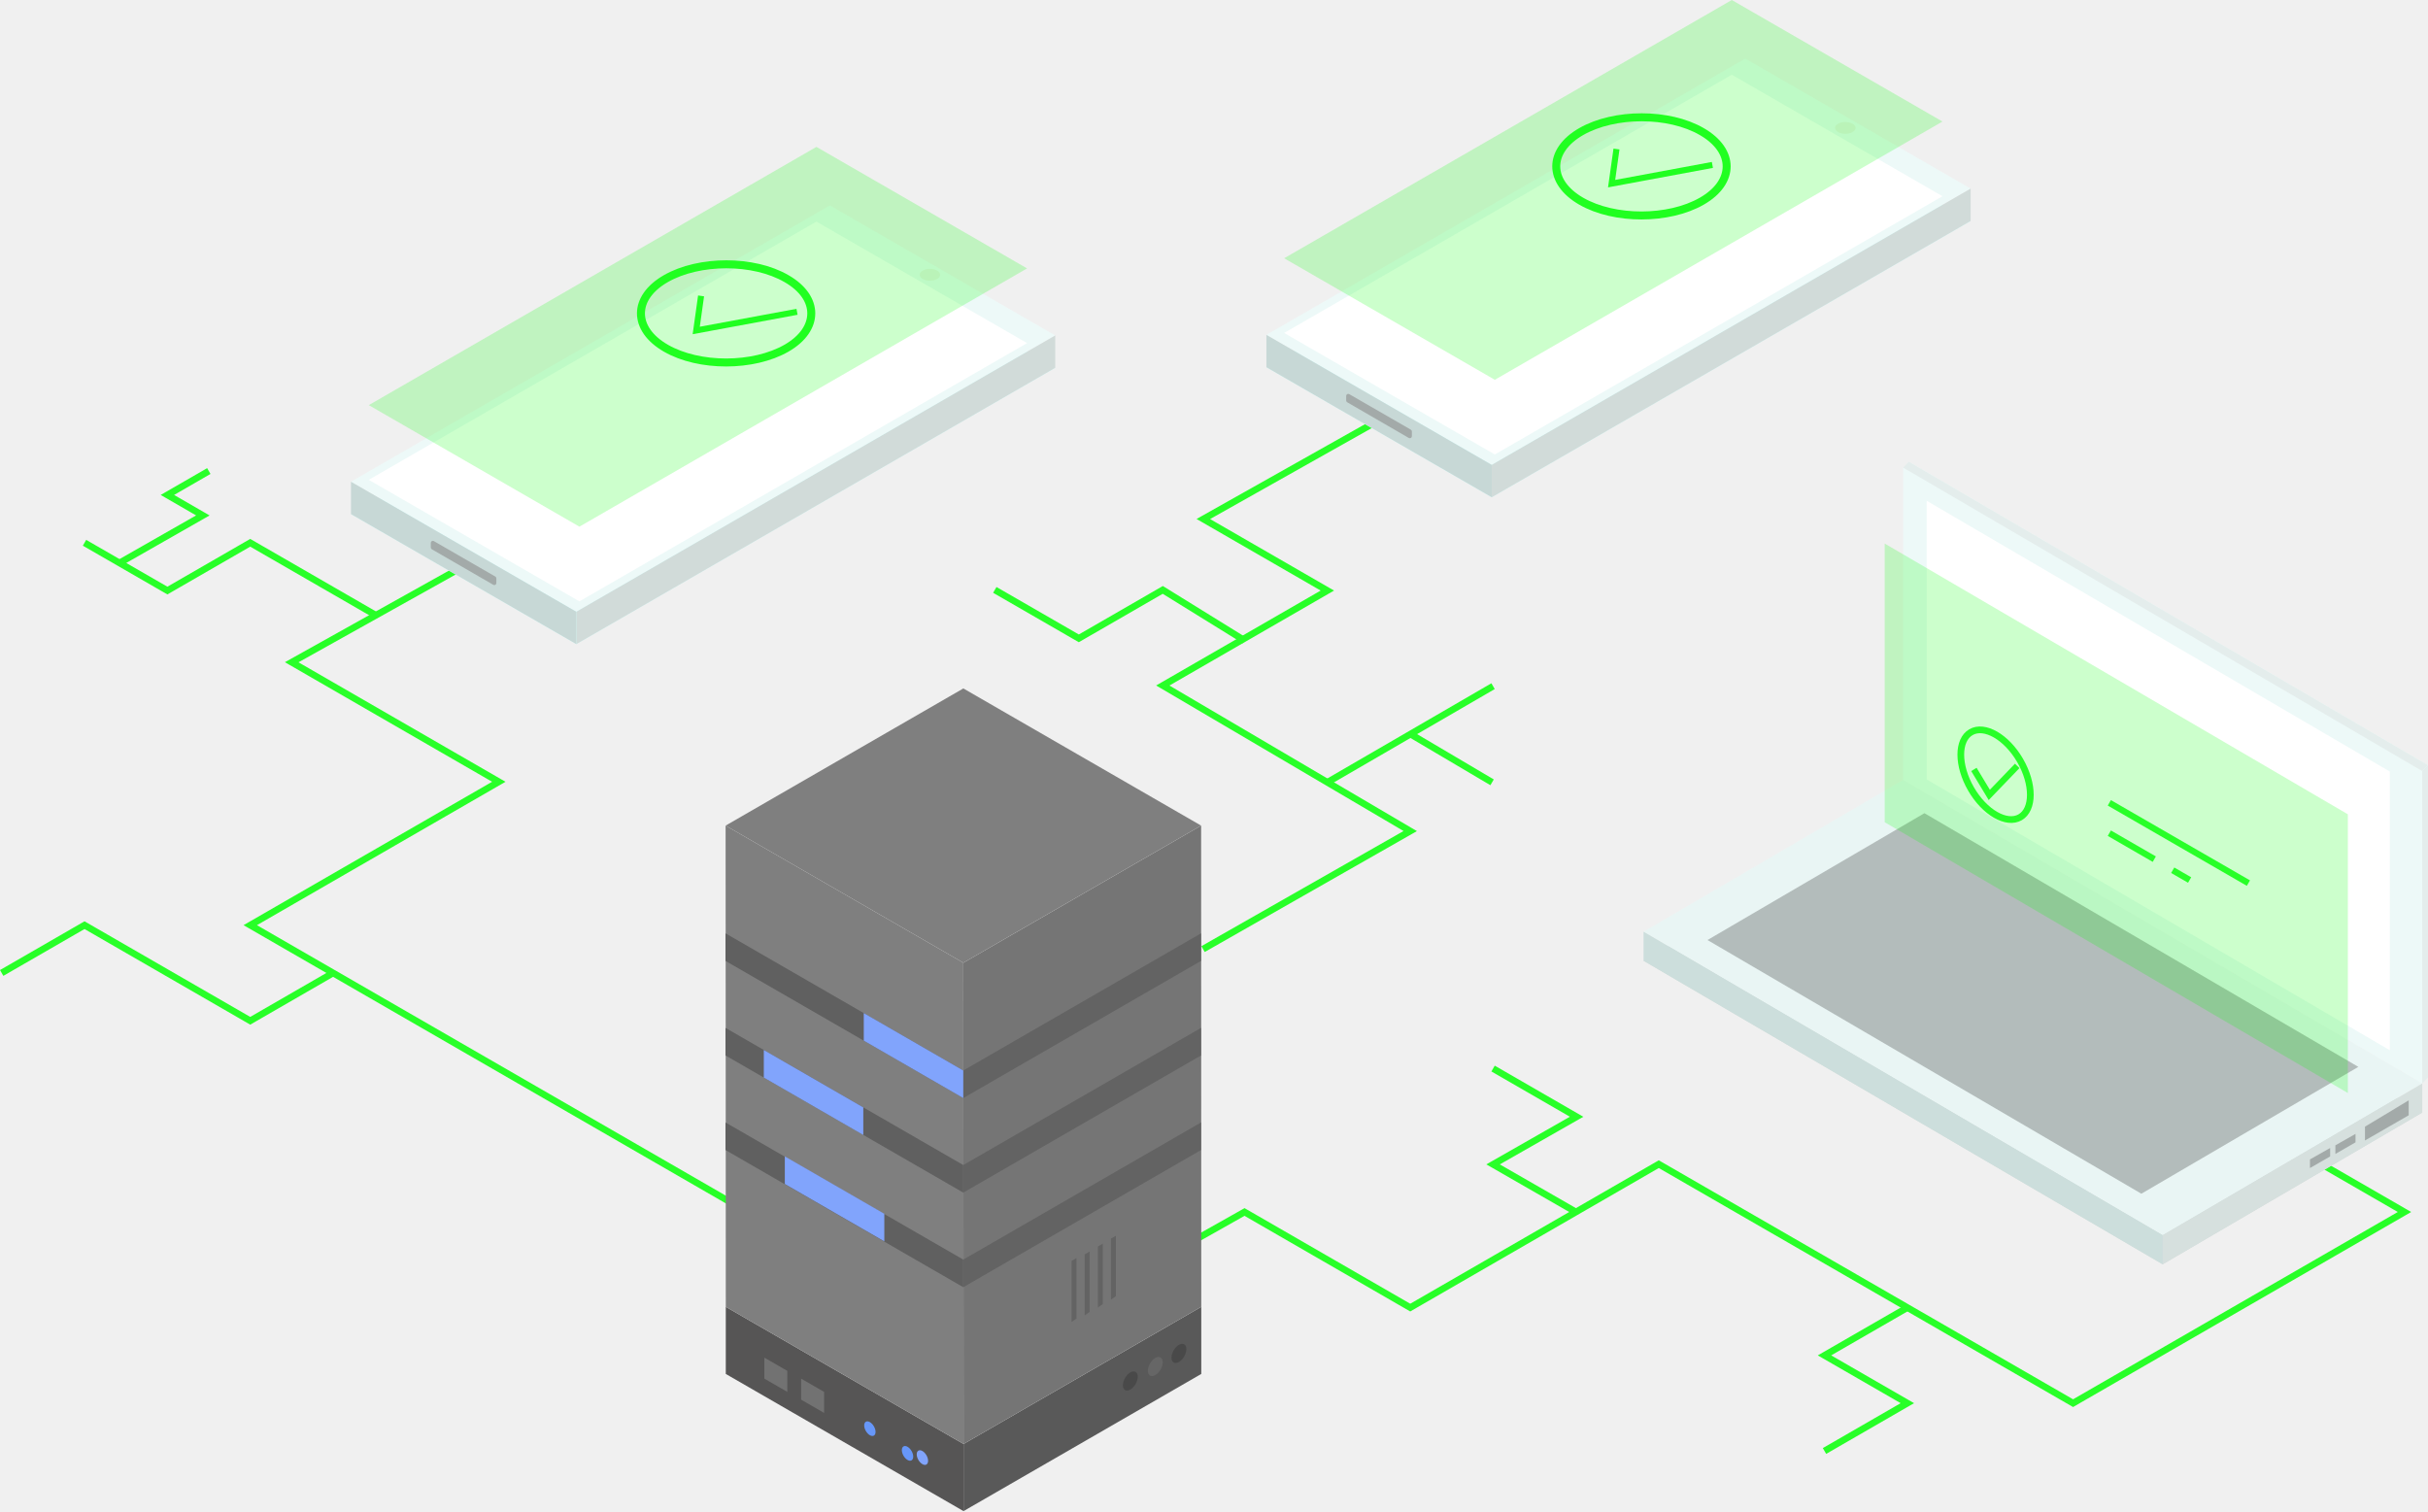
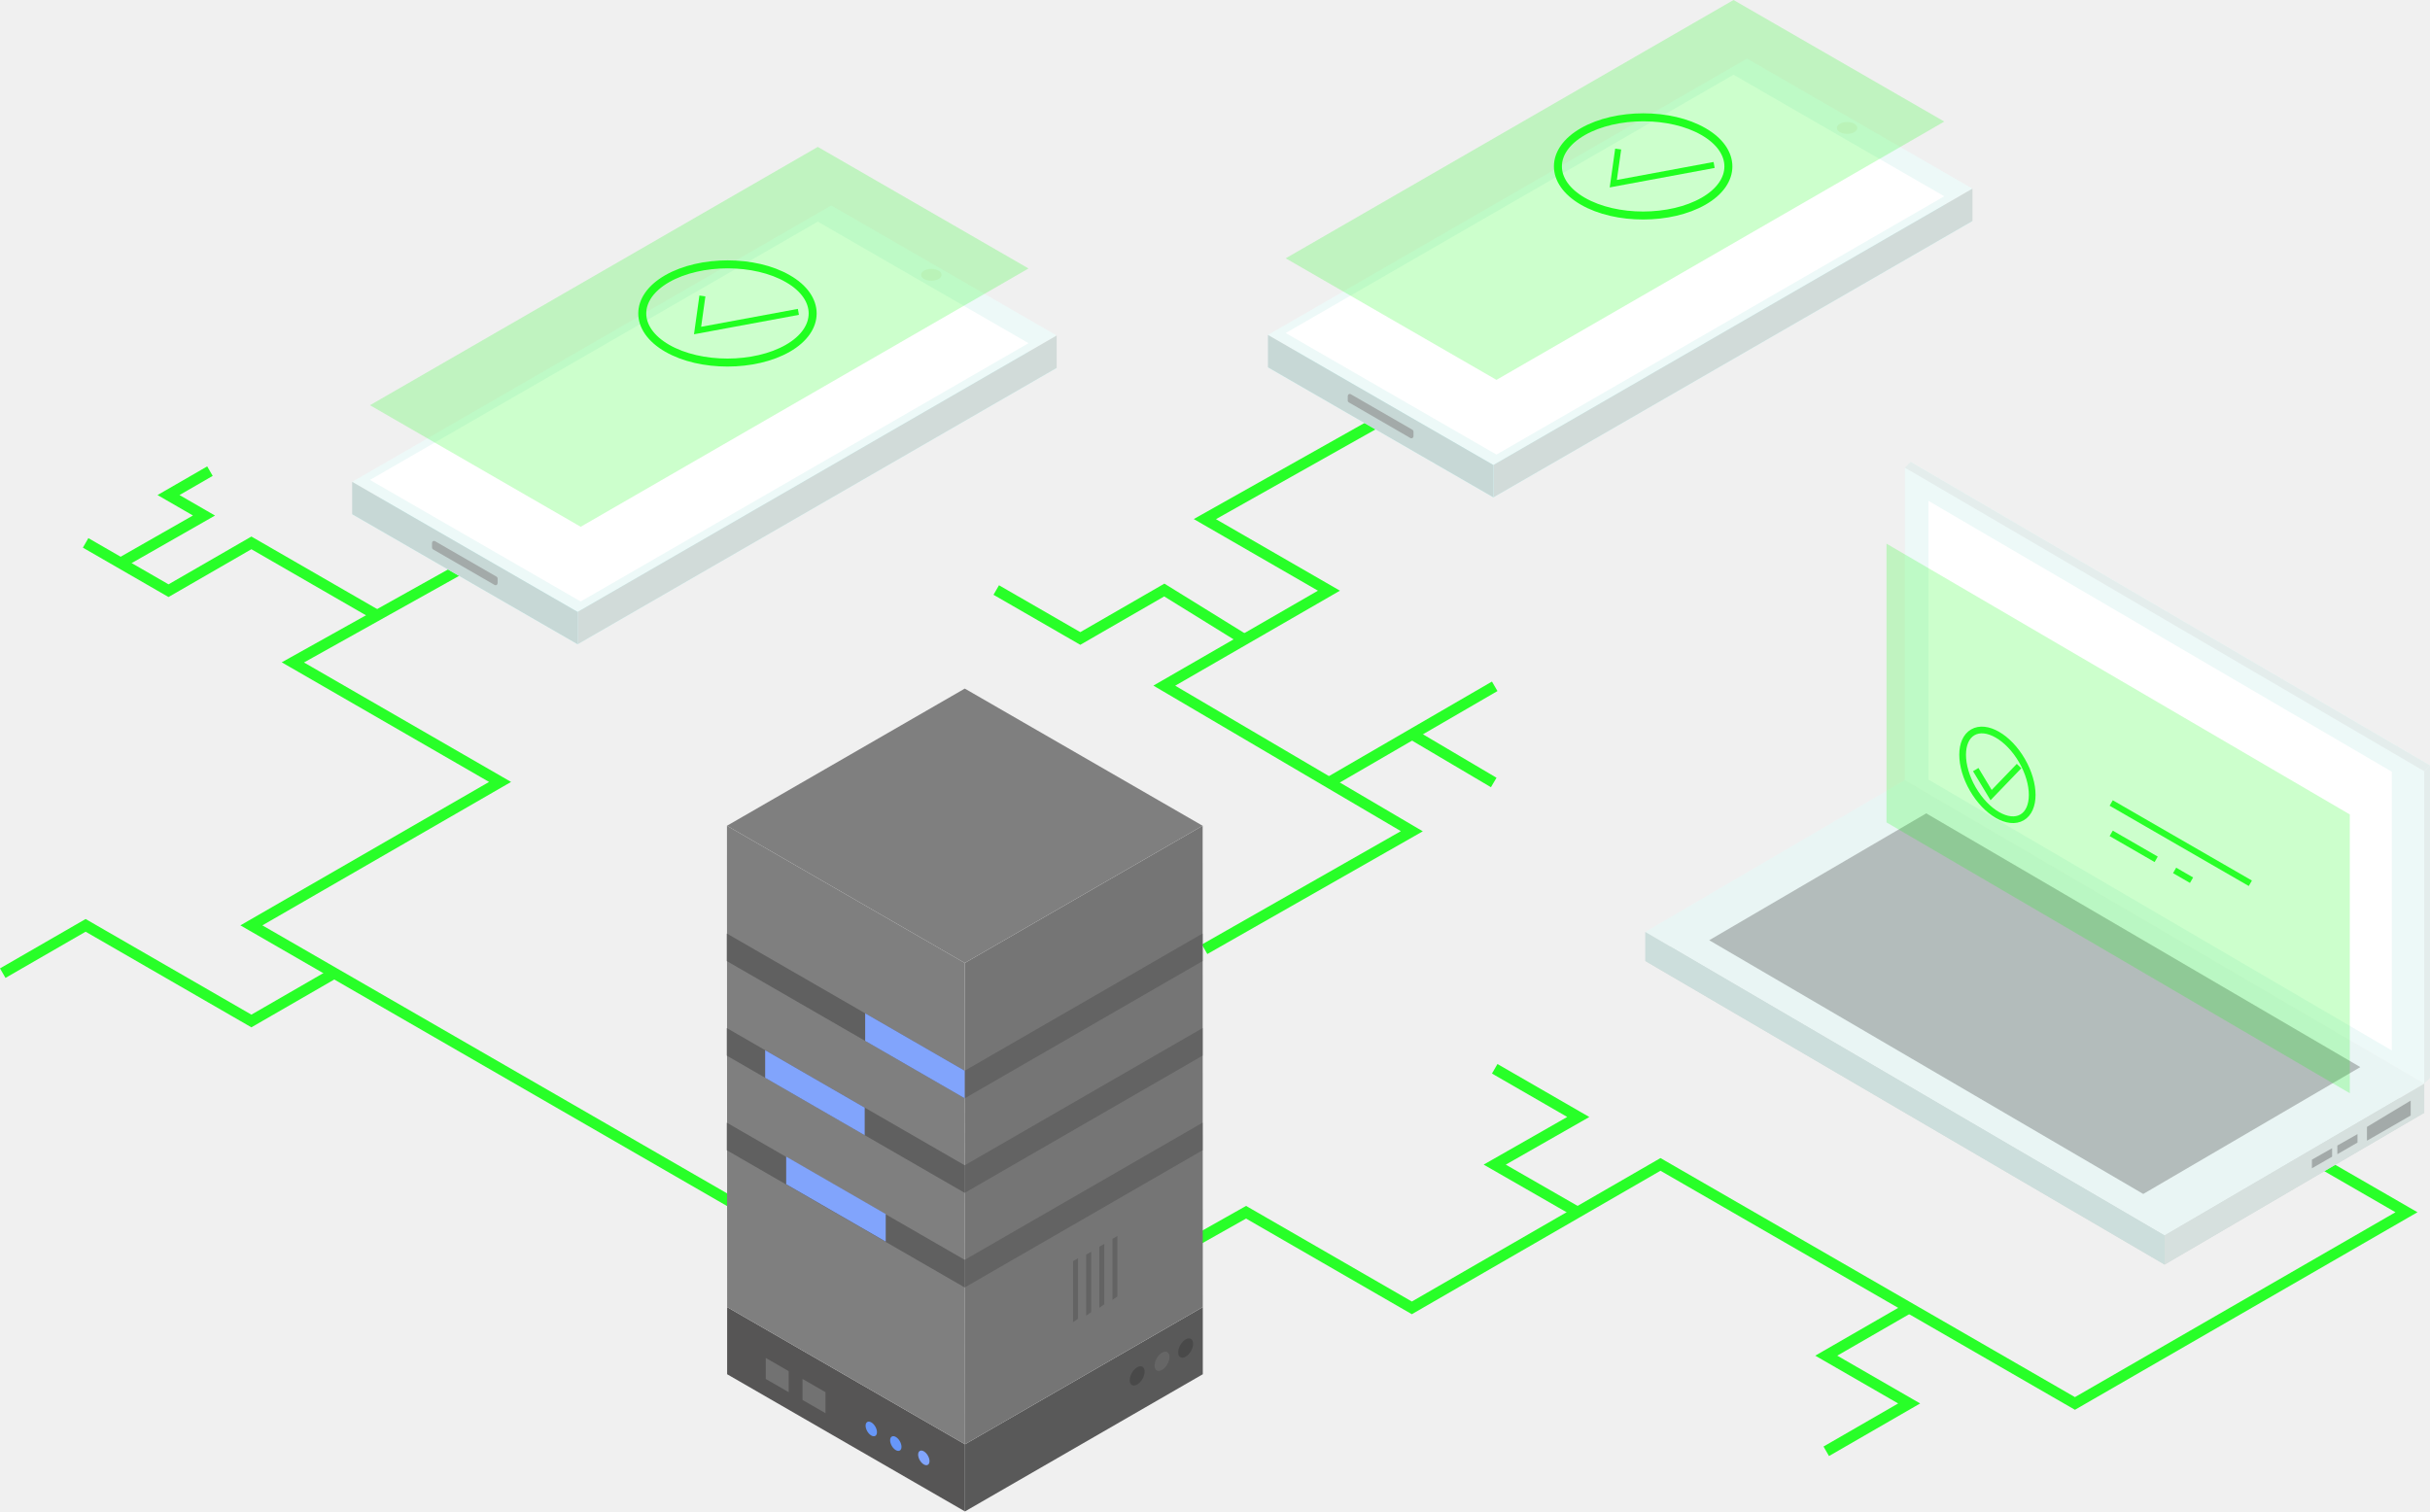
- <svg xmlns="http://www.w3.org/2000/svg" id="a2d69f09-f499-4a4a-a363-6e8c1973bf54" data-name="Warstwa 1" viewBox="0 0 663.01 412.68">
-   <g id="f367de30-5cc1-4f75-a54f-ac55feb42407" data-name="paths">
-     <polyline points="634.29 318.12 656.59 330.99 566.09 383.2 452.96 317.93 385.09 357.1 339.84 330.99 317.52 343.57" fill="none" stroke="#28ff28" stroke-miterlimit="10" stroke-width="1.83" />
-     <polyline points="375.05 115.59 328.59 141.74 362.46 161.28 317.52 187.21 385.09 226.96 328.52 259.19" fill="none" stroke="#28ff28" stroke-miterlimit="10" stroke-width="1.83" />
-     <polyline points="124.9 155.59 79.65 180.86 136.21 213.5 68.33 252.66 200.7 329.03" fill="none" stroke="#28ff28" stroke-miterlimit="10" stroke-width="1.83" />
-     <polyline points="90.96 265.71 68.33 278.77 23.08 252.66 0.46 265.71" fill="none" stroke="#28ff28" stroke-miterlimit="10" stroke-width="1.83" />
-     <polyline points="430.34 330.99 407.71 317.99 430.52 304.98 407.71 291.82" fill="none" stroke="#28ff28" stroke-miterlimit="10" stroke-width="1.83" />
-     <line x1="362.46" y1="213.65" x2="407.71" y2="187.39" fill="none" stroke="#28ff28" stroke-miterlimit="10" stroke-width="1.83" />
-     <line x1="407.44" y1="213.65" x2="385.22" y2="200.52" fill="none" stroke="#28ff28" stroke-miterlimit="10" stroke-width="1.83" />
-     <polyline points="102.64 168.02 68.33 148.23 45.71 161.28 23.08 148.23" fill="none" stroke="#28ff28" stroke-miterlimit="10" stroke-width="1.83" />
-     <polyline points="32.63 153.74 55.39 140.76 45.71 135.17 57.02 128.64" fill="none" stroke="#28ff28" stroke-miterlimit="10" stroke-width="1.83" />
-     <polyline points="339.84 174.91 317.52 161.1 294.59 174.33 271.65 161.1" fill="none" stroke="#28ff28" stroke-miterlimit="10" stroke-width="1.83" />
-     <polyline points="520.84 357.1 498.21 370.15 520.84 383.2 498.21 396.26" fill="none" stroke="#28ff28" stroke-miterlimit="10" stroke-width="1.83" />
+ <svg xmlns="http://www.w3.org/2000/svg" id="eab213a0-f97d-4760-8850-813df00cddef" data-name="a2d69f09-f499-4a4a-a363-6e8c1973bf54" viewBox="0 0 663.3 412.68">
+   <g id="e3f8a3be-4381-44f9-867f-35a4580e3353" data-name="f367de30-5cc1-4f75-a54f-ac55feb42407">
+     <polyline points="634.58 318.12 656.88 330.99 566.38 383.2 453.25 317.93 385.38 357.1 340.13 330.99 317.81 343.57" fill="none" stroke="#28ff28" stroke-miterlimit="10" stroke-width="3" />
+     <polyline points="375.34 115.59 328.88 141.74 362.75 161.28 317.81 187.21 385.38 226.96 328.81 259.19" fill="none" stroke="#28ff28" stroke-miterlimit="10" stroke-width="3" />
+     <polyline points="125.19 155.59 79.94 180.86 136.5 213.5 68.62 252.66 200.99 329.03" fill="none" stroke="#28ff28" stroke-miterlimit="10" stroke-width="3" />
+     <polyline points="91.25 265.71 68.62 278.77 23.37 252.66 0.75 265.71" fill="none" stroke="#28ff28" stroke-miterlimit="10" stroke-width="3" />
+     <polyline points="430.63 330.99 408 317.99 430.81 304.98 408 291.82" fill="none" stroke="#28ff28" stroke-miterlimit="10" stroke-width="3" />
+     <line x1="362.75" y1="213.65" x2="408" y2="187.39" fill="none" stroke="#28ff28" stroke-miterlimit="10" stroke-width="3" />
+     <line x1="407.73" y1="213.65" x2="385.51" y2="200.52" fill="none" stroke="#28ff28" stroke-miterlimit="10" stroke-width="3" />
+     <polyline points="102.93 168.02 68.62 148.23 46 161.28 23.37 148.23" fill="none" stroke="#28ff28" stroke-miterlimit="10" stroke-width="3" />
+     <polyline points="32.92 153.74 55.68 140.76 46 135.17 57.31 128.64" fill="none" stroke="#28ff28" stroke-miterlimit="10" stroke-width="3" />
+     <polyline points="340.13 174.91 317.81 161.1 294.88 174.33 271.94 161.1" fill="none" stroke="#28ff28" stroke-miterlimit="10" stroke-width="3" />
+     <polyline points="521.13 357.1 498.5 370.15 521.13 383.2 498.5 396.26" fill="none" stroke="#28ff28" stroke-miterlimit="10" stroke-width="3" />
  </g>
-   <g id="a188fbf2-bb60-4648-b755-078e5670c0ff" data-name="phone">
-     <polygon points="95.84 140.4 157.38 175.91 288.15 100.45 226.61 64.95 95.84 140.4" fill="#d1fffd" />
-     <polygon points="95.84 131.56 157.38 167.07 288.15 91.61 226.61 56.11 95.84 131.56" fill="#edf9f8" />
-     <polygon points="95.84 131.56 95.84 140.4 157.38 175.91 157.38 167.07 95.84 131.56" fill="#c7d8d6" />
-     <polygon points="157.38 167.07 288.15 91.61 288.15 100.45 157.38 175.91 157.38 167.07" fill="#d1dbd9" />
-     <polygon points="100.7 131.04 158.22 164.23 280.46 93.7 222.94 60.51 100.7 131.04" fill="#fff" />
-     <path d="M669.93,331.13v1.3a.55.55,0,0,0,.27.48L687,342.62a.55.55,0,0,0,.83-.47v-1.3a.56.56,0,0,0-.28-.48l-16.83-9.71A.55.55,0,0,0,669.93,331.13Z" transform="translate(-552.29 -182.91)" fill="#a3aaa9" />
-     <ellipse cx="253.93" cy="75.04" rx="2.8" ry="1.62" fill="#e9f0e6" />
-     <path d="M767.05,259c-9-5.22-23.86-5.2-32.93,0s-9.08,13.77,0,19,23.9,5.18,32.93,0S776.09,264.17,767.05,259Z" transform="translate(-552.29 -182.91)" fill="none" stroke="#28ff28" stroke-miterlimit="10" stroke-width="2.18" />
-     <polyline points="191.44 80.81 190.12 90.25 217.64 85.15" fill="none" stroke="#28ff28" stroke-miterlimit="10" stroke-width="1.65" />
-     <polygon points="100.7 110.64 158.22 143.83 280.46 73.3 222.94 40.11 100.7 110.64" fill="lime" opacity="0.2" />
+   <g id="bf0cf26a-4208-4faf-a7cd-c7201e95d123" data-name="a188fbf2-bb60-4648-b755-078e5670c0ff">
+     <polygon points="96.13 140.4 157.67 175.91 288.44 100.45 226.9 64.95 96.13 140.4" fill="#d1fffd" />
+     <polygon points="96.13 131.56 157.67 167.07 288.44 91.61 226.9 56.11 96.13 131.56" fill="#edf9f8" />
+     <polygon points="96.13 131.56 96.13 140.4 157.67 175.91 157.67 167.07 96.13 131.56" fill="#c7d8d6" />
+     <polygon points="157.67 167.07 288.44 91.61 288.44 100.45 157.67 175.91 157.67 167.07" fill="#d1dbd9" />
+     <polygon points="100.99 131.04 158.51 164.23 280.75 93.7 223.23 60.51 100.99 131.04" fill="#fff" />
+     <path d="M117.64,148.22v1.3a.55.55,0,0,0,.27.48l16.8,9.71a.55.55,0,0,0,.75-.19.57.57,0,0,0,.08-.28v-1.3a.56.56,0,0,0-.28-.48l-16.83-9.71a.56.56,0,0,0-.74.25A.59.59,0,0,0,117.64,148.22Z" transform="translate(0.29)" fill="#a3aaa9" />
+     <ellipse cx="254.22" cy="75.04" rx="2.8" ry="1.62" fill="#e9f0e6" />
+     <path d="M214.76,76.09c-9-5.22-23.86-5.2-32.93,0s-9.08,13.77,0,19,23.9,5.18,32.93,0S223.8,81.26,214.76,76.09Z" transform="translate(0.29)" fill="none" stroke="#28ff28" stroke-miterlimit="10" stroke-width="2.18" />
+     <polyline points="191.73 80.81 190.41 90.25 217.93 85.15" fill="none" stroke="#28ff28" stroke-miterlimit="10" stroke-width="1.65" />
+     <polygon points="100.99 110.64 158.51 143.83 280.75 73.3 223.23 40.11 100.99 110.64" fill="lime" opacity="0.2" style="isolation:isolate" />
  </g>
-   <g id="b270eb0d-d944-4256-bbca-59ac7dae5223" data-name="laptop">
-     <polygon points="448.8 262.38 590.56 345.28 661.45 303.83 519.68 220.94 448.8 262.38" fill="#d1dbd9" />
-     <polygon points="448.8 254.45 590.56 337.34 661.45 295.89 519.68 213 448.8 254.45" fill="#e9f5f4" />
-     <polygon points="448.8 254.45 448.8 262.38 590.56 345.28 590.56 337.34 448.8 254.45" fill="#ccdedc" />
-     <polygon points="661.45 303.83 661.45 295.89 590.56 337.34 590.56 345.28 661.45 303.83" fill="#d6e0de" />
-     <polygon points="521.25 126.1 521.25 211.41 663.01 294.31 663.01 208.99 521.25 126.1" fill="#edf9f8" />
-     <polygon points="519.68 127.69 519.68 213 661.45 295.89 661.45 210.58 519.68 127.69" fill="#edf9f8" />
-     <polygon points="526.12 136.76 526.12 212.87 652.59 286.82 652.59 210.71 526.12 136.76" fill="#fff" />
-     <polygon points="661.45 295.89 663.01 294.31 663.01 208.99 661.45 210.58 661.45 295.89" fill="#e4edec" />
-     <polygon points="521.25 126.1 519.68 127.69 661.45 210.58 663.01 208.99 521.25 126.1" fill="#e4edec" />
-     <polygon points="466.26 256.72 584.74 326 643.99 291.36 525.5 222.08 466.26 256.72" fill="#b3bcbb" />
-     <polygon points="514.65 148.44 514.65 224.55 641.12 298.5 641.12 222.38 514.65 148.44" fill="lime" opacity="0.2" />
-     <ellipse cx="1097.21" cy="394.43" rx="7.75" ry="13.42" transform="translate(-602.39 419.19) rotate(-30.03)" fill="none" stroke="#28ff28" stroke-miterlimit="10" stroke-width="1.83" />
-     <polyline points="539.01 210.13 543.21 217.09 550.84 209.16" fill="none" stroke="#28ff28" stroke-miterlimit="10" stroke-width="1.72" />
-     <line x1="575.99" y1="219.25" x2="613.97" y2="241.17" fill="none" stroke="#28ff28" stroke-miterlimit="10" stroke-width="1.72" />
-     <line x1="575.99" y1="227.54" x2="588.27" y2="234.63" fill="none" stroke="#28ff28" stroke-miterlimit="10" stroke-width="1.72" />
-     <line x1="593.3" y1="237.66" x2="597.92" y2="240.33" fill="none" stroke="#28ff28" stroke-miterlimit="10" stroke-width="1.72" />
-     <polygon points="645.8 311.46 657.74 304.58 657.74 300.5 645.8 307.69 645.8 311.46" fill="#a3aaa9" />
-     <polygon points="637.72 315.14 643.22 311.97 643.22 309.66 637.72 312.78 637.72 315.14" fill="#a3aaa9" />
-     <polygon points="630.78 318.99 636.29 315.82 636.29 313.51 630.78 316.63 630.78 318.99" fill="#a3aaa9" />
+   <g id="f1e30256-c489-43fc-af66-97ca5a758ba8" data-name="b270eb0d-d944-4256-bbca-59ac7dae5223">
+     <polygon points="449.09 262.38 590.85 345.28 661.74 303.83 519.97 220.94 449.09 262.38" fill="#d1dbd9" />
+     <polygon points="449.09 254.45 590.85 337.34 661.74 295.89 519.97 213 449.09 254.45" fill="#e9f5f4" />
+     <polygon points="449.09 254.45 449.09 262.38 590.85 345.28 590.85 337.34 449.09 254.45" fill="#ccdedc" />
+     <polygon points="661.74 303.83 661.74 295.89 590.85 337.34 590.85 345.28 661.74 303.83" fill="#d6e0de" />
+     <polygon points="521.54 126.1 521.54 211.41 663.3 294.31 663.3 208.99 521.54 126.1" fill="#edf9f8" />
+     <polygon points="519.97 127.69 519.97 213 661.74 295.89 661.74 210.58 519.97 127.69" fill="#edf9f8" />
+     <polygon points="526.41 136.76 526.41 212.87 652.88 286.82 652.88 210.71 526.41 136.76" fill="#fff" />
+     <polygon points="661.74 295.89 663.3 294.31 663.3 208.99 661.74 210.58 661.74 295.89" fill="#e4edec" />
+     <polygon points="521.54 126.1 519.97 127.69 661.74 210.58 663.3 208.99 521.54 126.1" fill="#e4edec" />
+     <polygon points="466.55 256.72 585.03 326 644.28 291.36 525.79 222.08 466.55 256.72" fill="#b3bcbb" />
+     <polygon points="514.94 148.44 514.94 224.55 641.41 298.5 641.41 222.38 514.94 148.44" fill="lime" opacity="0.2" style="isolation:isolate" />
+     <ellipse cx="544.93" cy="211.57" rx="7.75" ry="13.42" transform="translate(-32.44 301.11) rotate(-30.03)" fill="none" stroke="#28ff28" stroke-miterlimit="10" stroke-width="1.83" />
+     <polyline points="539.3 210.13 543.5 217.09 551.13 209.16" fill="none" stroke="#28ff28" stroke-miterlimit="10" stroke-width="1.72" />
+     <line x1="576.28" y1="219.25" x2="614.26" y2="241.17" fill="none" stroke="#28ff28" stroke-miterlimit="10" stroke-width="1.72" />
+     <line x1="576.28" y1="227.54" x2="588.56" y2="234.63" fill="none" stroke="#28ff28" stroke-miterlimit="10" stroke-width="1.72" />
+     <line x1="593.59" y1="237.66" x2="598.21" y2="240.33" fill="none" stroke="#28ff28" stroke-miterlimit="10" stroke-width="1.72" />
+     <polygon points="646.09 311.46 658.03 304.58 658.03 300.5 646.09 307.69 646.09 311.46" fill="#a3aaa9" />
+     <polygon points="638.01 315.14 643.51 311.97 643.51 309.66 638.01 312.78 638.01 315.14" fill="#a3aaa9" />
+     <polygon points="631.07 318.99 636.58 315.82 636.58 313.51 631.07 316.63 631.07 318.99" fill="#a3aaa9" />
  </g>
-   <g id="a6ad99e0-154c-40ac-b1ec-0a0991c5d968" data-name="phone">
-     <polygon points="345.81 100.29 407.35 135.8 538.12 60.35 476.58 24.84 345.81 100.29" fill="#d1fffd" />
-     <polygon points="345.81 91.45 407.35 126.96 538.12 51.51 476.58 16 345.81 91.45" fill="#edf9f8" />
-     <polygon points="345.81 91.45 345.81 100.29 407.35 135.8 407.35 126.96 345.81 91.45" fill="#c7d8d6" />
-     <polygon points="407.35 126.96 538.12 51.51 538.12 60.35 407.35 135.8 407.35 126.96" fill="#d1dbd9" />
-     <polygon points="350.66 90.93 408.19 124.12 530.43 53.59 472.9 20.4 350.66 90.93" fill="#fff" />
-     <path d="M919.89,291v1.3a.54.54,0,0,0,.28.47L937,302.52a.56.56,0,0,0,.83-.48v-1.3a.55.55,0,0,0-.27-.48l-16.84-9.71A.55.55,0,0,0,919.89,291Z" transform="translate(-552.29 -182.91)" fill="#a3aaa9" />
-     <ellipse cx="503.9" cy="34.93" rx="2.8" ry="1.62" fill="#e9f0e6" />
-     <path d="M1017,218.85c-9-5.22-23.86-5.2-32.94,0s-9.07,13.77,0,19,23.9,5.18,32.94,0S1026.06,224.06,1017,218.85Z" transform="translate(-552.29 -182.91)" fill="none" stroke="#28ff28" stroke-miterlimit="10" stroke-width="2.18" />
-     <polyline points="441.41 40.7 440.08 50.15 467.6 45.04" fill="none" stroke="#28ff28" stroke-miterlimit="10" stroke-width="1.65" />
-     <polygon points="350.66 70.53 408.19 103.72 530.43 33.19 472.9 0 350.66 70.53" fill="lime" opacity="0.2" />
+   <g id="b33eba47-ffa5-42e1-ba2a-cc5a91f84f8d" data-name="a6ad99e0-154c-40ac-b1ec-0a0991c5d968">
+     <polygon points="346.1 100.29 407.64 135.8 538.41 60.35 476.87 24.84 346.1 100.29" fill="#d1fffd" />
+     <polygon points="346.1 91.45 407.64 126.96 538.41 51.51 476.87 16 346.1 91.45" fill="#edf9f8" />
+     <polygon points="346.1 91.45 346.1 100.29 407.64 135.8 407.64 126.96 346.1 91.45" fill="#c7d8d6" />
+     <polygon points="407.64 126.96 538.41 51.51 538.41 60.35 407.64 135.8 407.64 126.96" fill="#d1dbd9" />
+     <polygon points="350.95 90.93 408.48 124.12 530.72 53.59 473.19 20.4 350.95 90.93" fill="#fff" />
+     <path d="M367.6,108.09v1.3a.53.53,0,0,0,.28.47l16.83,9.75a.56.56,0,0,0,.76-.22.59.59,0,0,0,.07-.26v-1.3a.55.55,0,0,0-.27-.48l-16.84-9.71a.55.55,0,0,0-.75.19A.5.5,0,0,0,367.6,108.09Z" transform="translate(0.29)" fill="#a3aaa9" />
+     <ellipse cx="504.19" cy="34.93" rx="2.8" ry="1.62" fill="#e9f0e6" />
+     <path d="M464.71,35.94c-9-5.22-23.86-5.2-32.94,0s-9.07,13.77,0,19,23.9,5.18,32.94,0S473.77,41.15,464.71,35.94Z" transform="translate(0.29)" fill="none" stroke="#28ff28" stroke-miterlimit="10" stroke-width="2.18" />
+     <polyline points="441.7 40.7 440.37 50.15 467.89 45.04" fill="none" stroke="#28ff28" stroke-miterlimit="10" stroke-width="1.65" />
+     <polygon points="350.95 70.53 408.48 103.72 530.72 33.19 473.19 0 350.95 70.53" fill="lime" opacity="0.2" style="isolation:isolate" />
  </g>
-   <g id="a8e2548d-bd5d-481a-8a7e-fe9a17681776" data-name="server">
-     <polygon points="198.19 356.89 198.19 375.22 263.11 412.68 263.11 394.35 198.19 356.89" fill="#565555" />
-     <polygon points="328.03 375.22 328.03 356.89 263.11 394.35 263.11 412.68 328.03 375.22" fill="#595959" />
-     <polygon points="263.06 262.93 263.11 394.35 198.19 356.89 198.14 225.47 263.06 262.93" fill="#7f7f7f" />
-     <polygon points="328.03 356.89 263.11 394.35 263.06 262.93 327.99 225.47 328.03 356.89" fill="#757575" />
-     <polygon points="198.14 225.47 263.06 188.01 327.99 225.47 263.06 262.93 198.14 225.47" fill="#7f7f7f" />
-     <polygon points="198.11 254.89 198.11 262.42 263.04 299.88 263.04 292.35 198.11 254.89" fill="#606060" />
-     <polygon points="327.96 254.89 327.96 262.42 263.04 299.88 263.04 292.35 327.96 254.89" fill="#636363" />
-     <polygon points="327.96 280.71 327.96 288.24 263.04 325.7 263.04 318.17 327.96 280.71" fill="#636363" />
-     <polygon points="198.11 280.71 198.11 288.24 263.04 325.7 263.04 318.17 198.11 280.71" fill="#606060" />
-     <polygon points="198.11 306.54 198.11 314.07 263.04 351.53 263.04 343.99 198.11 306.54" fill="#606060" />
-     <polygon points="327.96 306.54 327.96 314.07 263.04 351.53 263.04 343.99 327.96 306.54" fill="#636363" />
-     <polygon points="263.04 292.35 263.04 299.88 235.87 284.2 235.87 276.67 263.04 292.35" fill="#81a4fc" />
-     <polygon points="235.74 302.43 235.74 309.96 208.57 294.28 208.57 286.75 235.74 302.43" fill="#81a4fc" />
-     <polygon points="241.48 331.48 241.48 339.01 214.31 323.34 214.31 315.8 241.48 331.48" fill="#81a4fc" />
-     <polygon points="208.73 370.77 208.73 376.51 214.99 380.12 214.99 374.38 208.73 370.77" fill="#727272" />
-     <polygon points="218.77 376.51 218.77 382.25 225.04 385.86 225.04 380.12 218.77 376.51" fill="#727272" />
-     <ellipse cx="804.17" cy="580.93" rx="1.27" ry="2.19" transform="translate(-735.07 297.56) rotate(-30.03)" fill="#81a4fc" />
-     <ellipse cx="797" cy="576.98" rx="1.27" ry="2.19" transform="matrix(0.87, -0.5, 0.5, 0.87, -734.06, 293.44)" fill="#6797f9" />
-     <ellipse cx="789.83" cy="573.04" rx="1.27" ry="2.19" transform="translate(-733.05 289.32) rotate(-30.03)" fill="#6797f9" />
-     <ellipse cx="874.23" cy="552.55" rx="2.87" ry="1.66" transform="translate(-593.96 849.96) rotate(-59.97)" fill="#494949" />
-     <ellipse cx="867.78" cy="556.13" rx="2.87" ry="1.66" transform="translate(-600.29 846.17) rotate(-59.97)" fill="#666" />
-     <ellipse cx="860.96" cy="560.08" rx="2.87" ry="1.66" transform="translate(-607.11 842.24) rotate(-59.97)" fill="#494949" />
-     <polygon points="292.61 344.35 292.61 361.02 293.96 360.07 293.96 343.57 292.61 344.35" fill="#636363" />
-     <polygon points="296.2 342.56 296.2 359.23 297.55 358.28 297.55 341.78 296.2 342.56" fill="#636363" />
-     <polygon points="299.79 340.41 299.79 357.08 301.14 356.13 301.14 339.63 299.79 340.41" fill="#636363" />
-     <polygon points="303.37 338.25 303.37 354.92 304.72 353.98 304.72 337.48 303.37 338.25" fill="#636363" />
+   <g id="aa26a765-8645-4d94-ae09-a3173380c8eb" data-name="a8e2548d-bd5d-481a-8a7e-fe9a17681776">
+     <polygon points="198.48 356.89 198.48 375.22 263.4 412.68 263.4 394.35 198.48 356.89" fill="#565555" />
+     <polygon points="328.32 375.22 328.32 356.89 263.4 394.35 263.4 412.68 328.32 375.22" fill="#595959" />
+     <polygon points="263.35 262.93 263.4 394.35 198.48 356.89 198.43 225.47 263.35 262.93" fill="#7f7f7f" />
+     <polygon points="328.32 356.89 263.4 394.35 263.35 262.93 328.28 225.47 328.32 356.89" fill="#757575" />
+     <polygon points="198.43 225.47 263.35 188.01 328.28 225.47 263.35 262.93 198.43 225.47" fill="#7f7f7f" />
+     <polygon points="198.4 254.89 198.4 262.42 263.33 299.88 263.33 292.35 198.4 254.89" fill="#606060" />
+     <polygon points="328.25 254.89 328.25 262.42 263.33 299.88 263.33 292.35 328.25 254.89" fill="#636363" />
+     <polygon points="328.25 280.71 328.25 288.24 263.33 325.7 263.33 318.17 328.25 280.71" fill="#636363" />
+     <polygon points="198.4 280.71 198.4 288.24 263.33 325.7 263.33 318.17 198.4 280.71" fill="#606060" />
+     <polygon points="198.4 306.54 198.4 314.07 263.33 351.53 263.33 343.99 198.4 306.54" fill="#606060" />
+     <polygon points="328.25 306.54 328.25 314.07 263.33 351.53 263.33 343.99 328.25 306.54" fill="#636363" />
+     <polygon points="263.33 292.35 263.33 299.88 236.16 284.2 236.16 276.67 263.33 292.35" fill="#81a4fc" />
+     <polygon points="236.03 302.43 236.03 309.96 208.86 294.28 208.86 286.75 236.03 302.43" fill="#81a4fc" />
+     <polygon points="241.77 331.48 241.77 339.01 214.6 323.34 214.6 315.8 241.77 331.48" fill="#81a4fc" />
+     <polygon points="209.02 370.77 209.02 376.51 215.28 380.12 215.28 374.38 209.02 370.77" fill="#727272" />
+     <polygon points="219.06 376.51 219.06 382.25 225.33 385.86 225.33 380.12 219.06 376.51" fill="#727272" />
+     <ellipse cx="251.88" cy="398.06" rx="1.27" ry="2.19" transform="translate(-165.11 179.49) rotate(-30.03)" fill="#81a4fc" />
+     <ellipse cx="244.22" cy="394.17" rx="1.27" ry="2.2" transform="translate(-163.64 174.11) rotate(-29.89)" fill="#6797f9" />
+     <ellipse cx="237.54" cy="390.16" rx="1.27" ry="2.19" transform="translate(-163.08 171.25) rotate(-30.03)" fill="#6797f9" />
+     <ellipse cx="321.93" cy="369.61" rx="2.87" ry="1.66" transform="matrix(0.5, -0.87, 0.87, 0.5, -158.89, 463.35)" fill="#494949" />
+     <ellipse cx="315.47" cy="373.19" rx="2.87" ry="1.66" transform="matrix(0.5, -0.87, 0.87, 0.5, -165.22, 459.55)" fill="#666" />
+     <ellipse cx="308.66" cy="377.15" rx="2.87" ry="1.66" transform="matrix(0.5, -0.87, 0.87, 0.5, -172.04, 455.63)" fill="#494949" />
+     <polygon points="292.9 344.35 292.9 361.02 294.25 360.07 294.25 343.57 292.9 344.35" fill="#636363" />
+     <polygon points="296.49 342.56 296.49 359.23 297.84 358.28 297.84 341.78 296.49 342.56" fill="#636363" />
+     <polygon points="300.08 340.41 300.08 357.08 301.43 356.13 301.43 339.63 300.08 340.41" fill="#636363" />
+     <polygon points="303.66 338.25 303.66 354.92 305.01 353.98 305.01 337.48 303.66 338.25" fill="#636363" />
  </g>
</svg>
